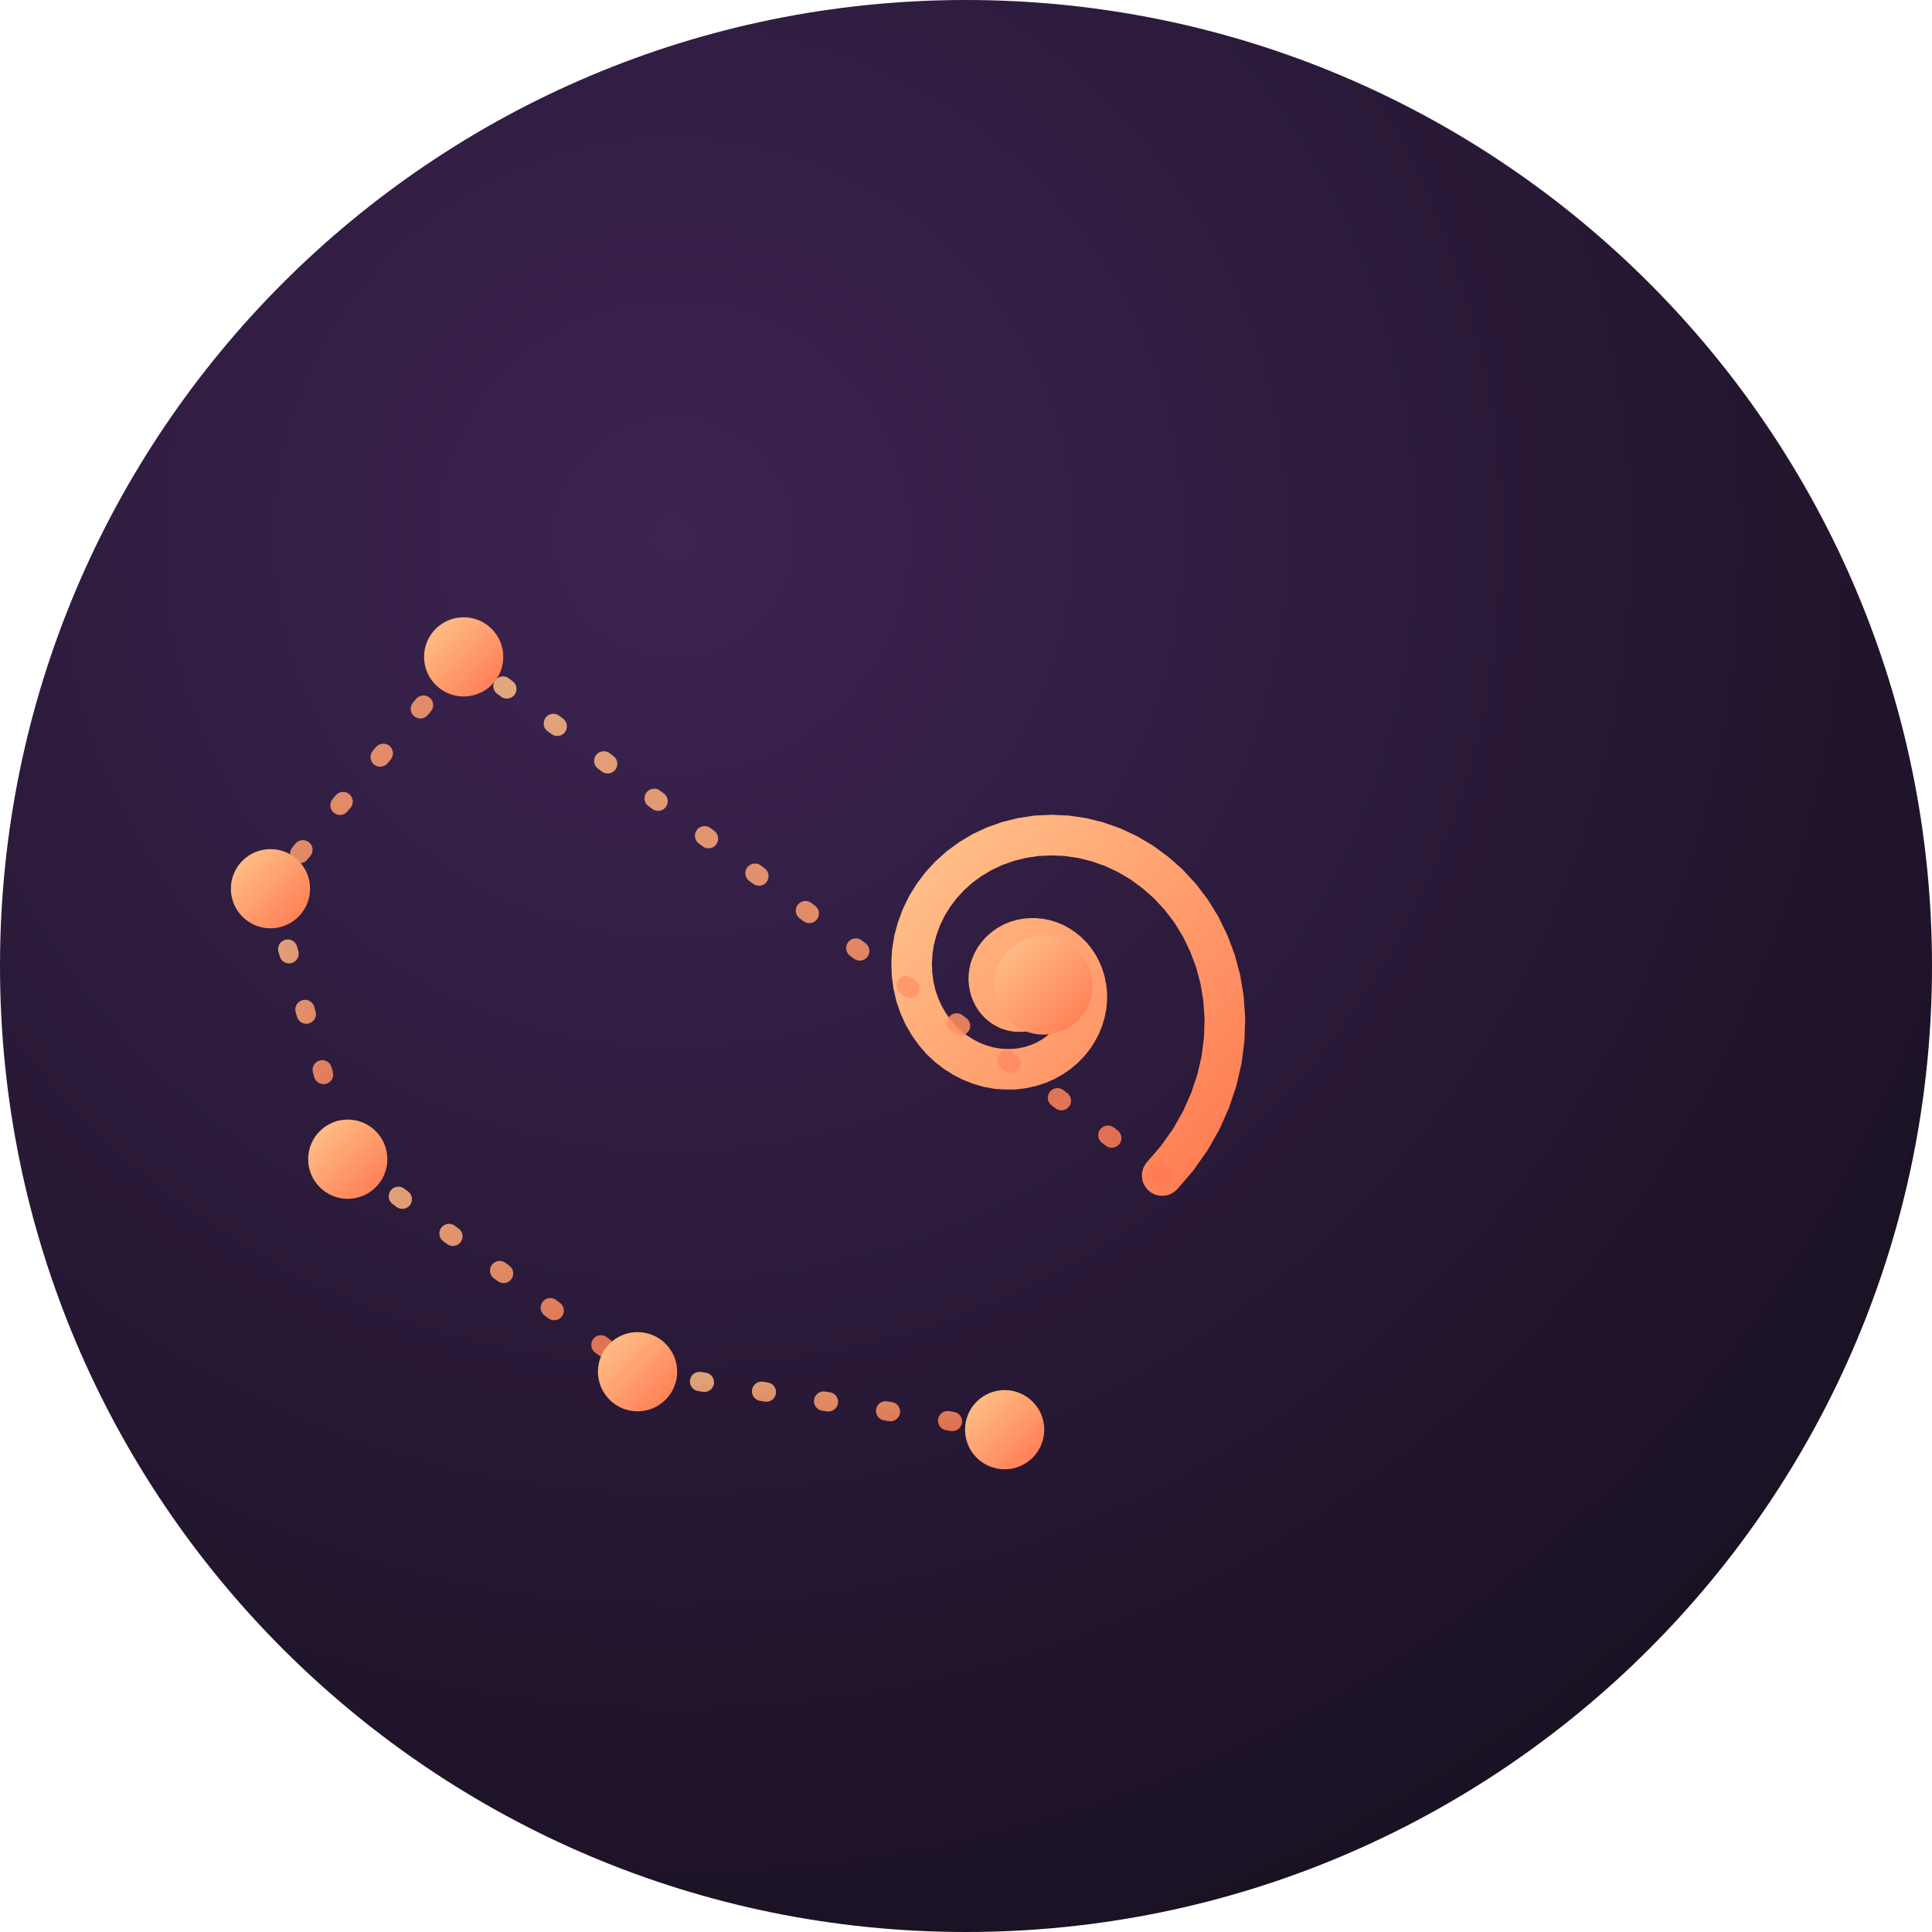
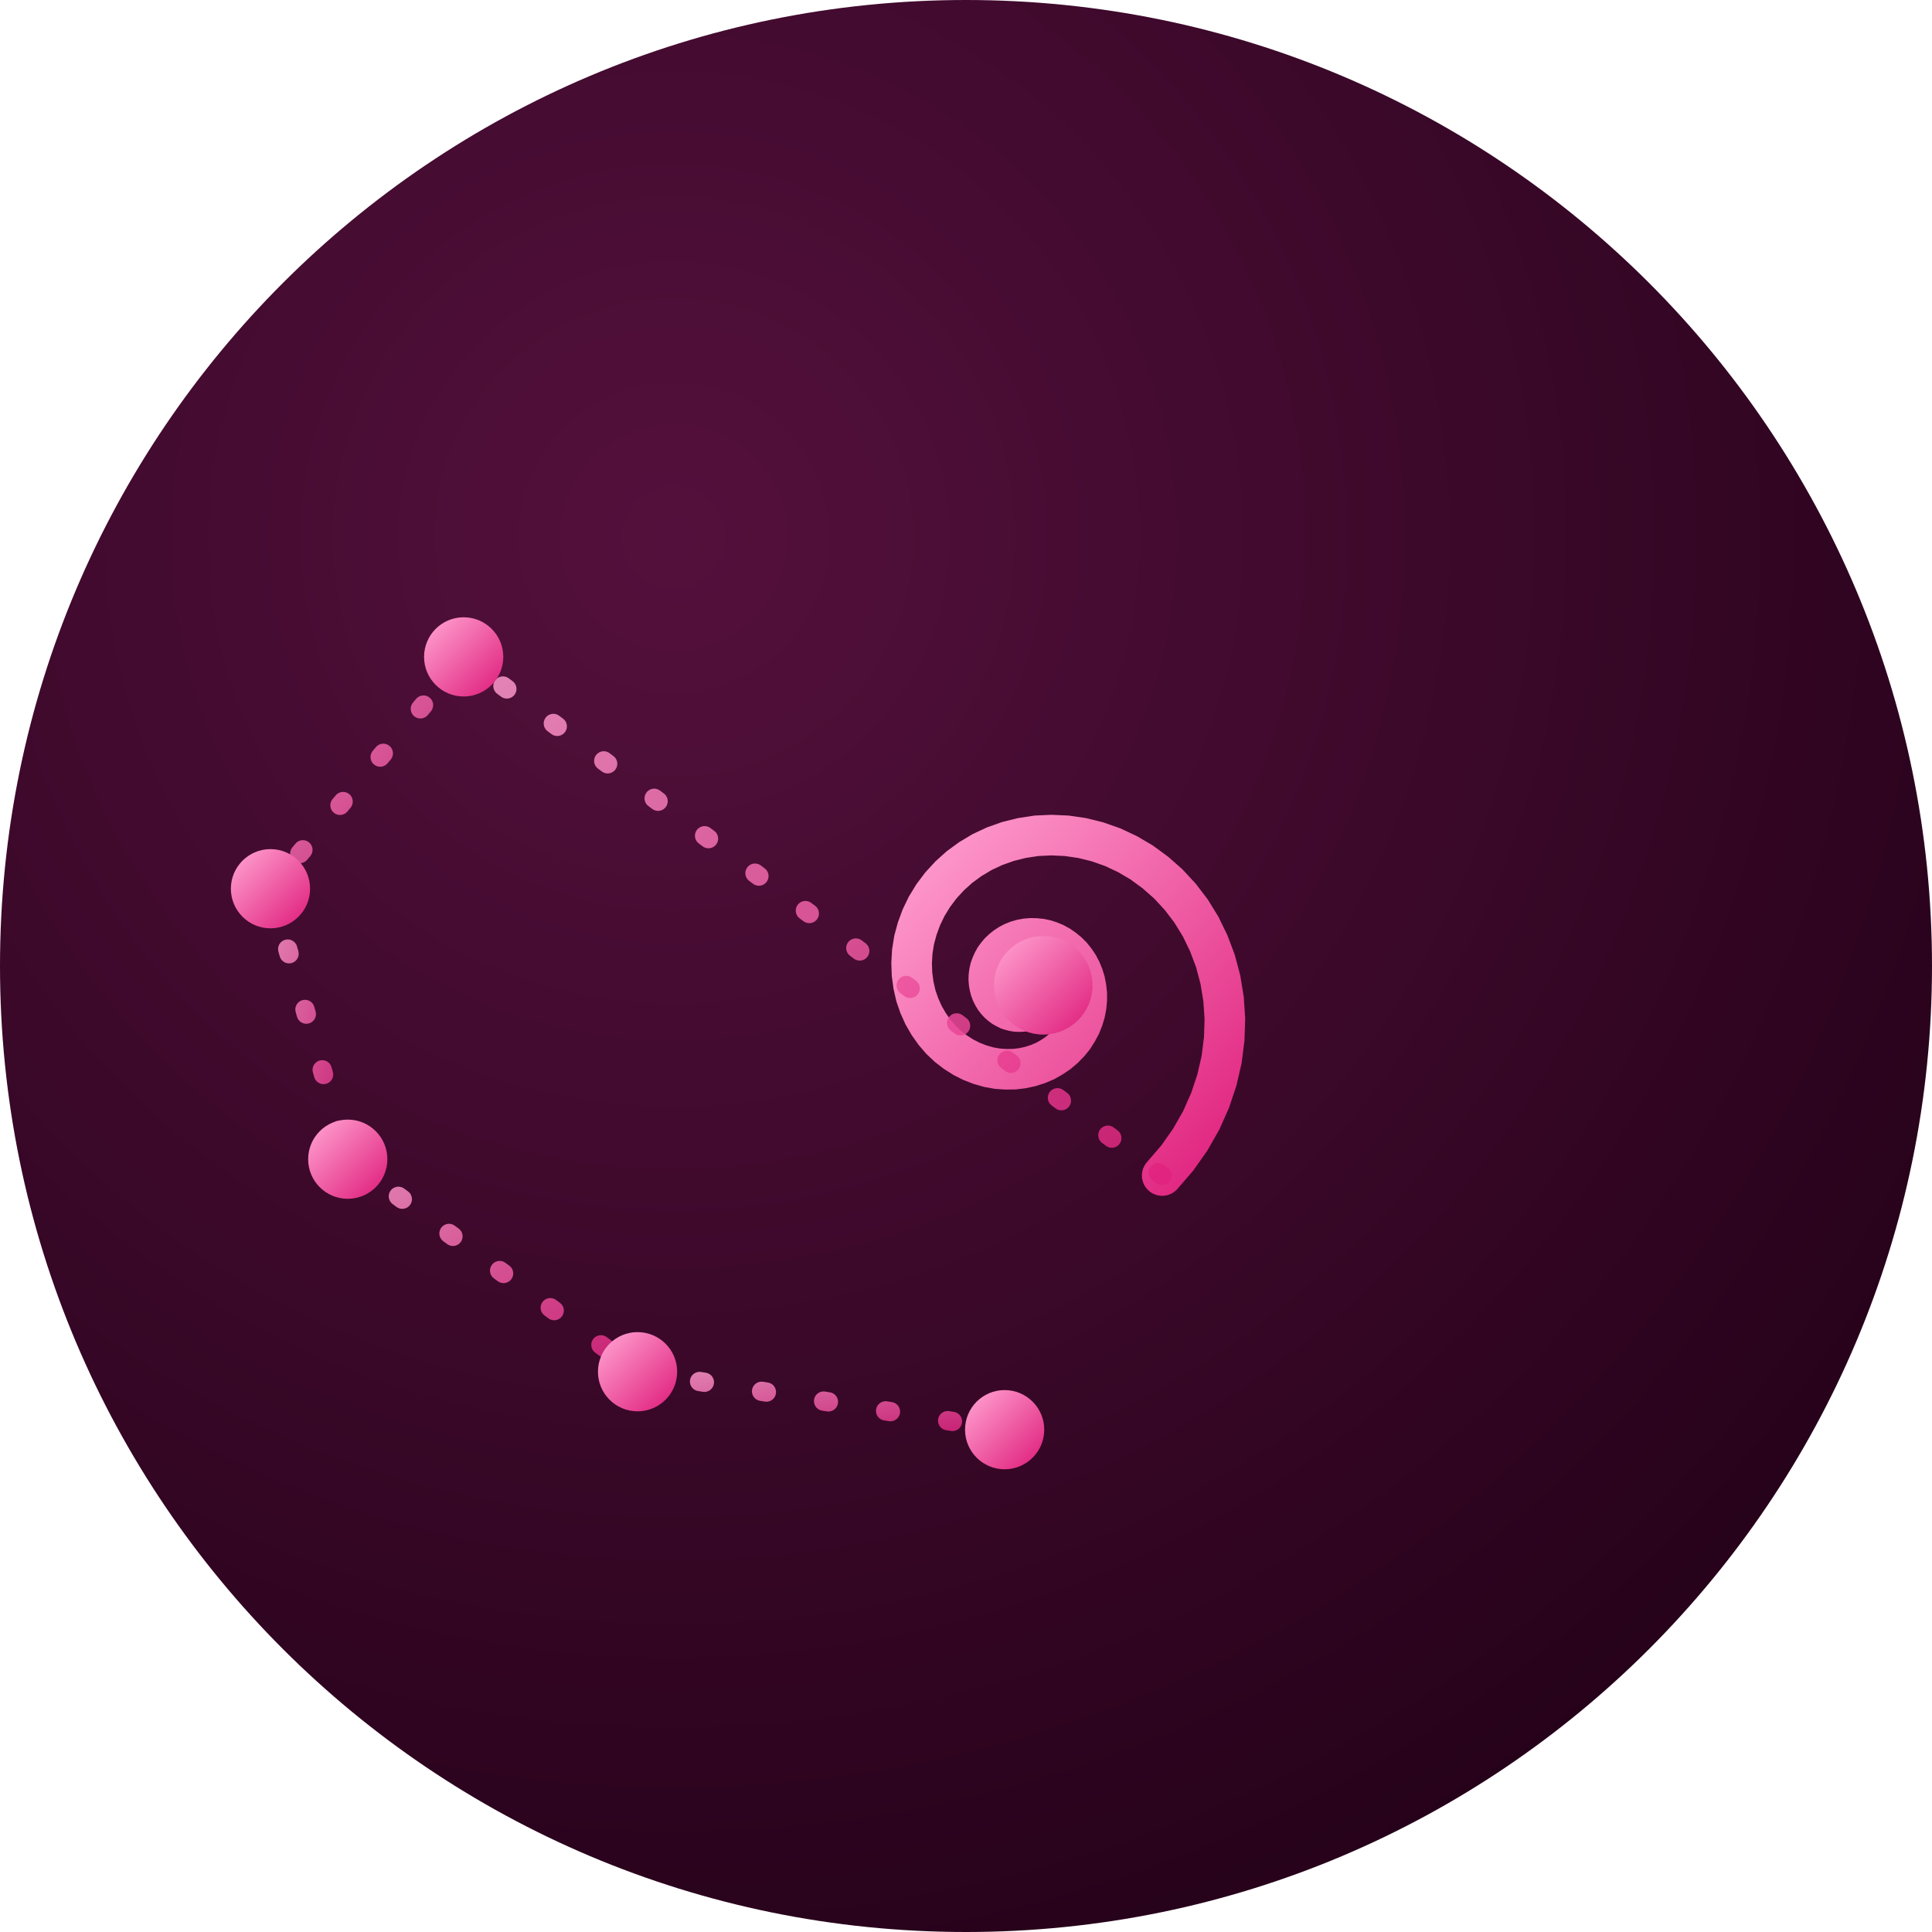
<svg xmlns="http://www.w3.org/2000/svg" viewBox="-100 -100 200 200">
  <defs>
    <radialGradient id="bg" cx="35%" cy="28%" r="85%">
-       <stop offset="0%" stop-color="#3d2452" />
-       <stop offset="100%" stop-color="#160f1e" />
+       <stop offset="0%" stop-color="#54103c" />
+       <stop offset="100%" stop-color="#210016" />
    </radialGradient>
    <linearGradient id="mk" x1="0%" y1="0%" x2="100%" y2="100%">
-       <stop offset="0%" stop-color="#ffc38a" />
-       <stop offset="100%" stop-color="#ff7a52" />
+       <stop offset="0%" stop-color="#ff9ecf" />
+       <stop offset="100%" stop-color="#e0227e" />
    </linearGradient>
  </defs>
  <circle cx="0" cy="0" r="100" fill="url(#bg)" />
  <g stroke="url(#mk)" fill="url(#mk)" transform="translate(6,2)">
    <path d="M 2.00 0.00 L 2.03 0.20 L 2.03 0.40 L 2.02 0.61 L 1.99 0.81 L 1.93 1.02 L 1.86 1.23 L 1.76 1.43 L 1.65 1.62 L 1.51 1.80 L 1.35 1.98 L 1.17 2.14 L 0.98 2.28 L 0.76 2.41 L 0.54 2.52 L 0.30 2.60 L 0.04 2.67 L -0.22 2.71 L -0.49 2.72 L -0.77 2.71 L -1.04 2.67 L -1.32 2.60 L -1.60 2.51 L -1.86 2.38 L -2.13 2.23 L -2.37 2.05 L -2.61 1.84 L -2.82 1.61 L -3.02 1.35 L -3.19 1.07 L -3.34 0.77 L -3.46 0.45 L -3.55 0.11 L -3.61 -0.24 L -3.64 -0.60 L -3.63 -0.96 L -3.58 -1.34 L -3.50 -1.71 L -3.37 -2.08 L -3.21 -2.44 L -3.02 -2.79 L -2.78 -3.12 L -2.51 -3.44 L -2.20 -3.73 L -1.86 -4.00 L -1.49 -4.24 L -1.10 -4.44 L -0.67 -4.61 L -0.22 -4.74 L 0.24 -4.82 L 0.72 -4.86 L 1.21 -4.85 L 1.70 -4.80 L 2.20 -4.70 L 2.70 -4.54 L 3.18 -4.34 L 3.65 -4.08 L 4.10 -3.77 L 4.53 -3.42 L 4.93 -3.02 L 5.29 -2.57 L 5.62 -2.08 L 5.90 -1.55 L 6.13 -0.99 L 6.31 -0.40 L 6.43 0.22 L 6.50 0.86 L 6.50 1.51 L 6.44 2.17 L 6.31 2.84 L 6.11 3.50 L 5.85 4.15 L 5.51 4.78 L 5.12 5.39 L 4.65 5.97 L 4.12 6.51 L 3.54 7.00 L 2.89 7.44 L 2.20 7.83 L 1.45 8.15 L 0.67 8.40 L -0.16 8.58 L -1.00 8.68 L -1.88 8.69 L -2.76 8.63 L -3.65 8.47 L -4.53 8.22 L -5.41 7.88 L -6.26 7.45 L -7.08 6.93 L -7.86 6.33 L -8.59 5.64 L -9.26 4.86 L -9.86 4.01 L -10.39 3.09 L -10.83 2.11 L -11.19 1.07 L -11.44 -0.03 L -11.59 -1.16 L -11.63 -2.32 L -11.56 -3.50 L -11.37 -4.69 L -11.05 -5.87 L -10.62 -7.04 L -10.07 -8.18 L -9.39 -9.29 L -8.60 -10.34 L -7.69 -11.33 L -6.68 -12.24 L -5.56 -13.06 L -4.34 -13.79 L -3.04 -14.40 L -1.66 -14.89 L -0.21 -15.25 L 1.30 -15.48 L 2.84 -15.55 L 4.42 -15.48 L 6.01 -15.25 L 7.59 -14.86 L 9.16 -14.31 L 10.70 -13.59 L 12.18 -12.72 L 13.60 -11.68 L 14.94 -10.50 L 16.18 -9.16 L 17.30 -7.69 L 18.29 -6.08 L 19.13 -4.35 L 19.82 -2.52 L 20.33 -0.60 L 20.66 1.40 L 20.80 3.46 L 20.73 5.56 L 20.46 7.69 L 19.97 9.81 L 19.27 11.91 L 18.35 13.98 L 17.21 15.98 L 15.86 17.89 L 14.31 19.69" fill="none" stroke="url(#mk)" stroke-width="4.2" stroke-linecap="round" />
    <line x1="14.31" y1="19.69" x2="-58.00" y2="-34.00" stroke="url(#mk)" stroke-width="2" stroke-linecap="round" stroke-dasharray="0.5 6" opacity="0.85" />
    <line x1="-58.00" y1="-34.00" x2="-78.00" y2="-10.00" stroke="url(#mk)" stroke-width="2" stroke-linecap="round" stroke-dasharray="0.5 6" opacity="0.85" />
    <line x1="-78.00" y1="-10.00" x2="-70.00" y2="18.00" stroke="url(#mk)" stroke-width="2" stroke-linecap="round" stroke-dasharray="0.5 6" opacity="0.85" />
    <line x1="-70.00" y1="18.00" x2="-40.00" y2="40.00" stroke="url(#mk)" stroke-width="2" stroke-linecap="round" stroke-dasharray="0.5 6" opacity="0.85" />
    <line x1="-40.00" y1="40.00" x2="-2.00" y2="46.00" stroke="url(#mk)" stroke-width="2" stroke-linecap="round" stroke-dasharray="0.5 6" opacity="0.85" />
    <circle cx="-58.00" cy="-34.00" r="3.6" fill="url(#mk)" />
    <circle cx="-78.00" cy="-10.00" r="3.6" fill="url(#mk)" />
    <circle cx="-70.00" cy="18.00" r="3.6" fill="url(#mk)" />
    <circle cx="-40.00" cy="40.00" r="3.6" fill="url(#mk)" />
    <circle cx="-2.00" cy="46.00" r="3.6" fill="url(#mk)" />
    <circle cx="2.00" cy="0.00" r="4.6" fill="url(#mk)" />
  </g>
</svg>
